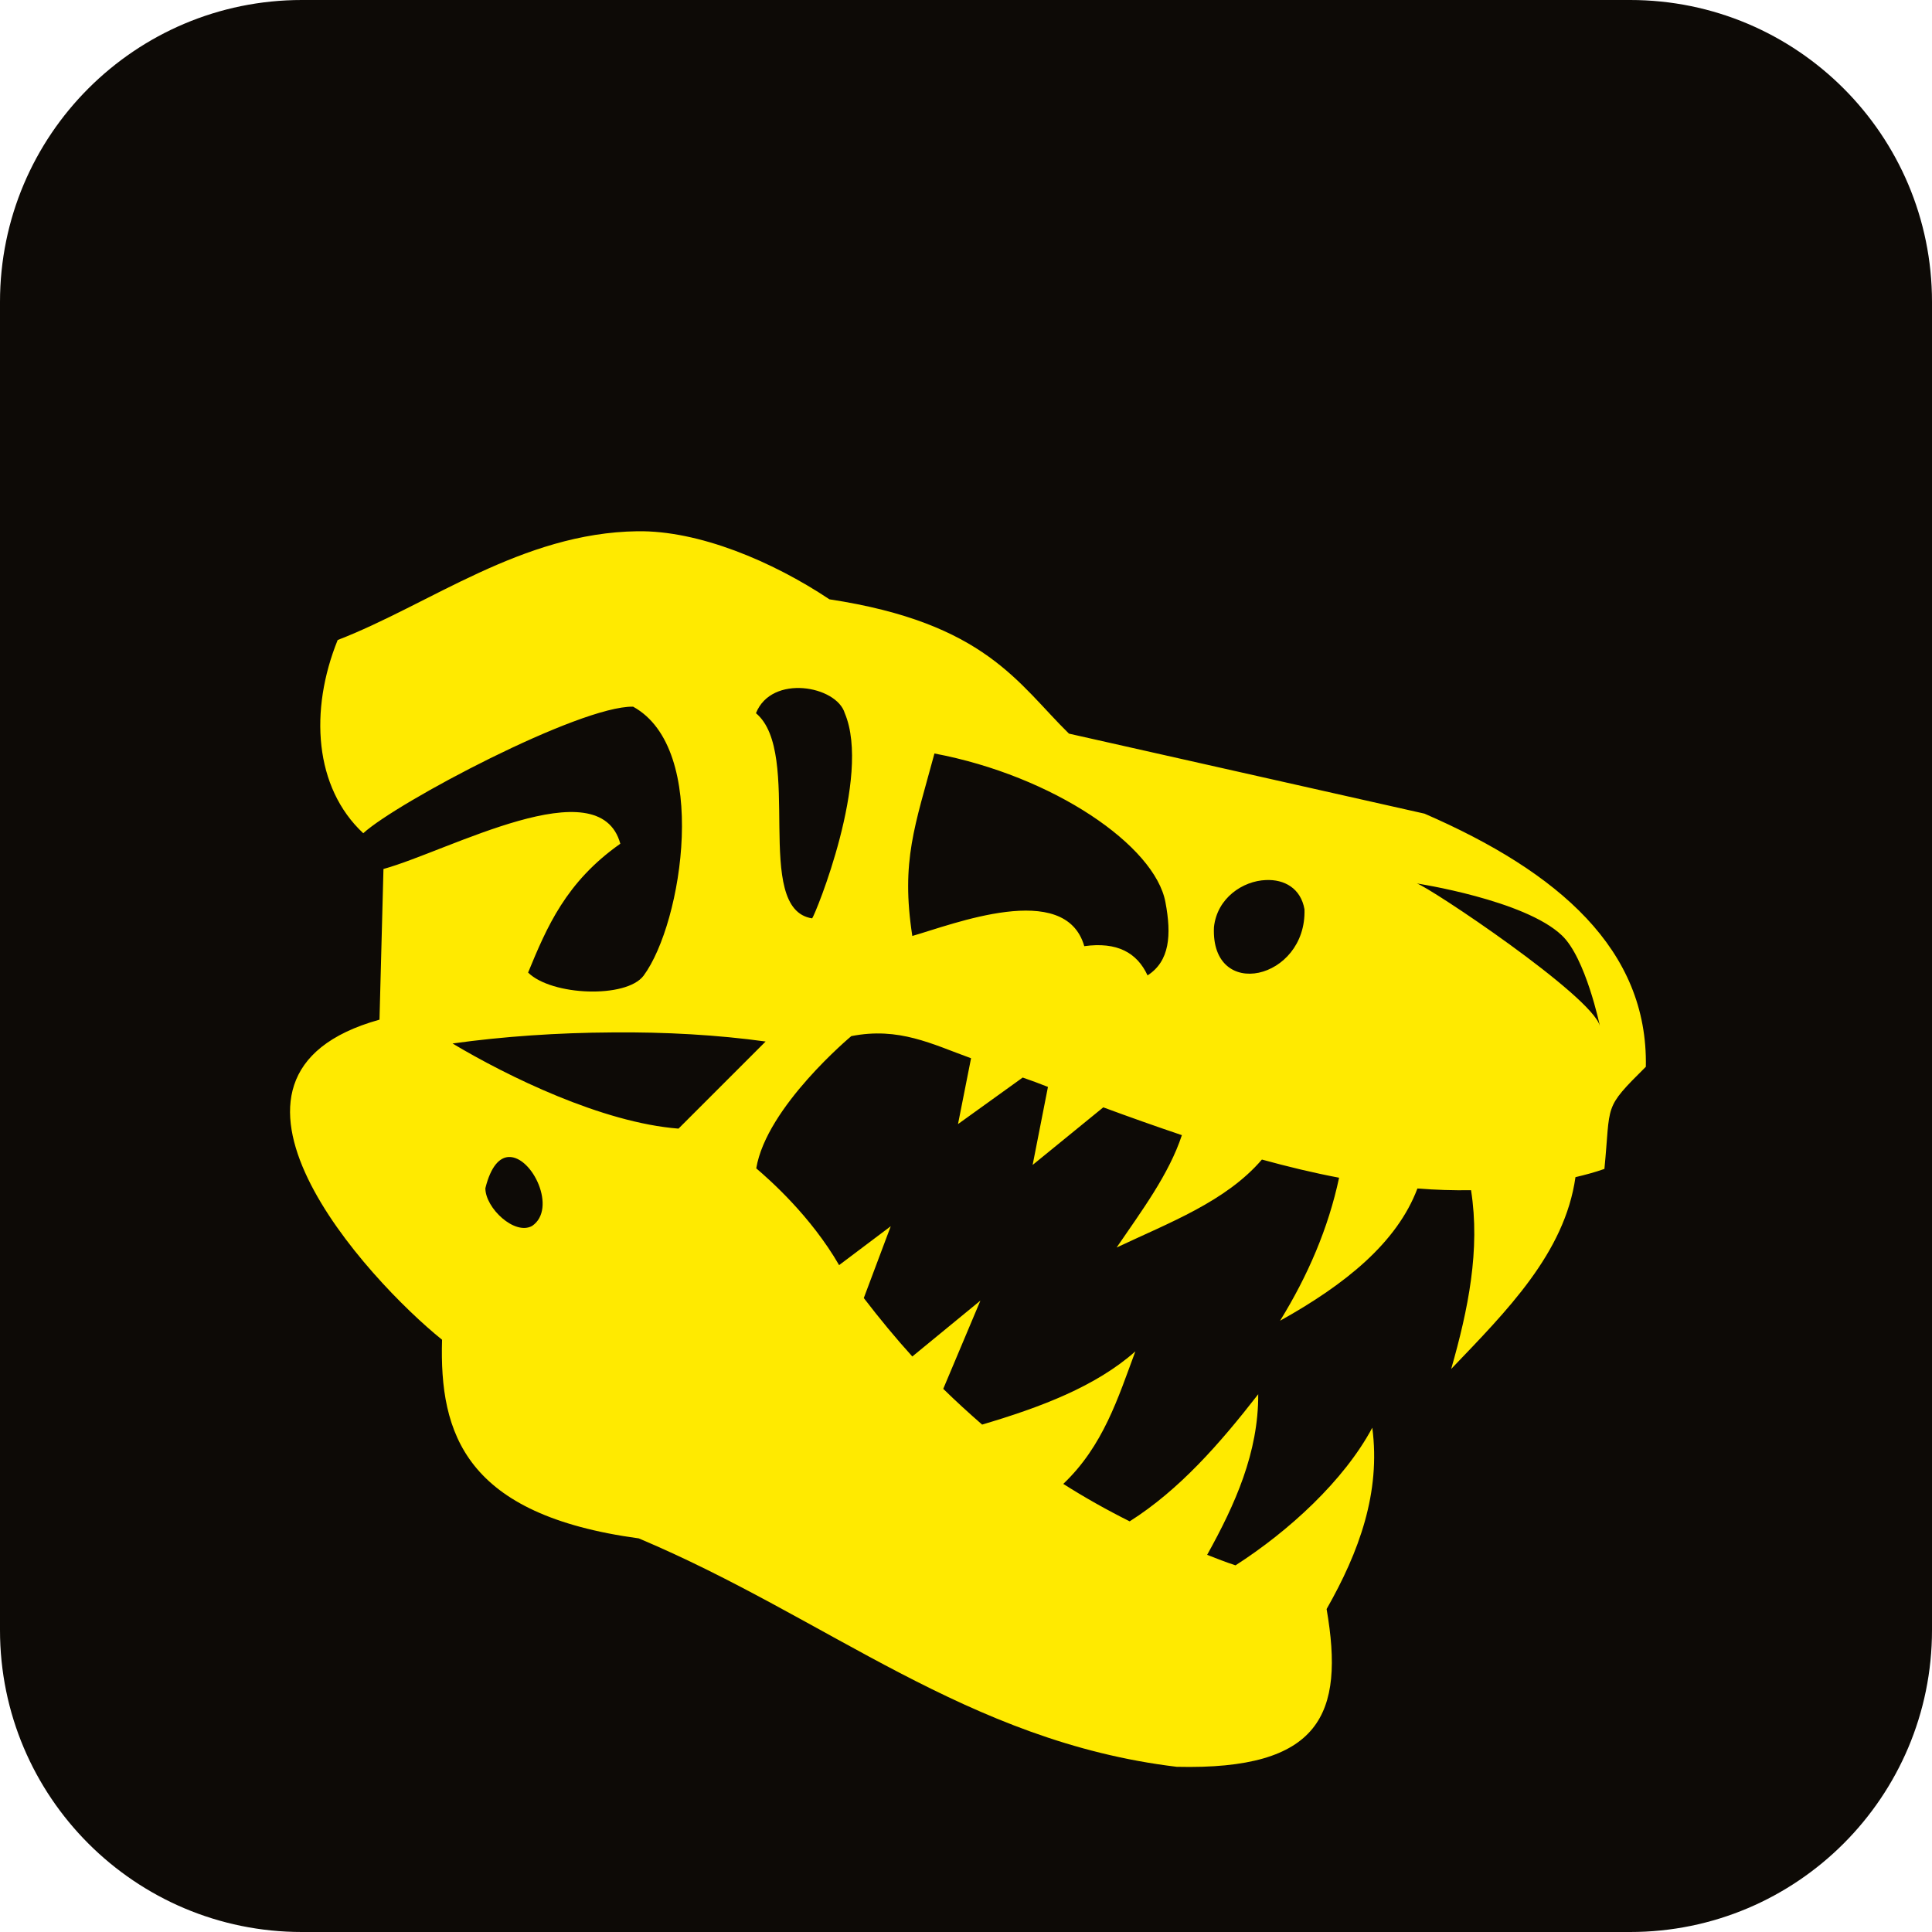
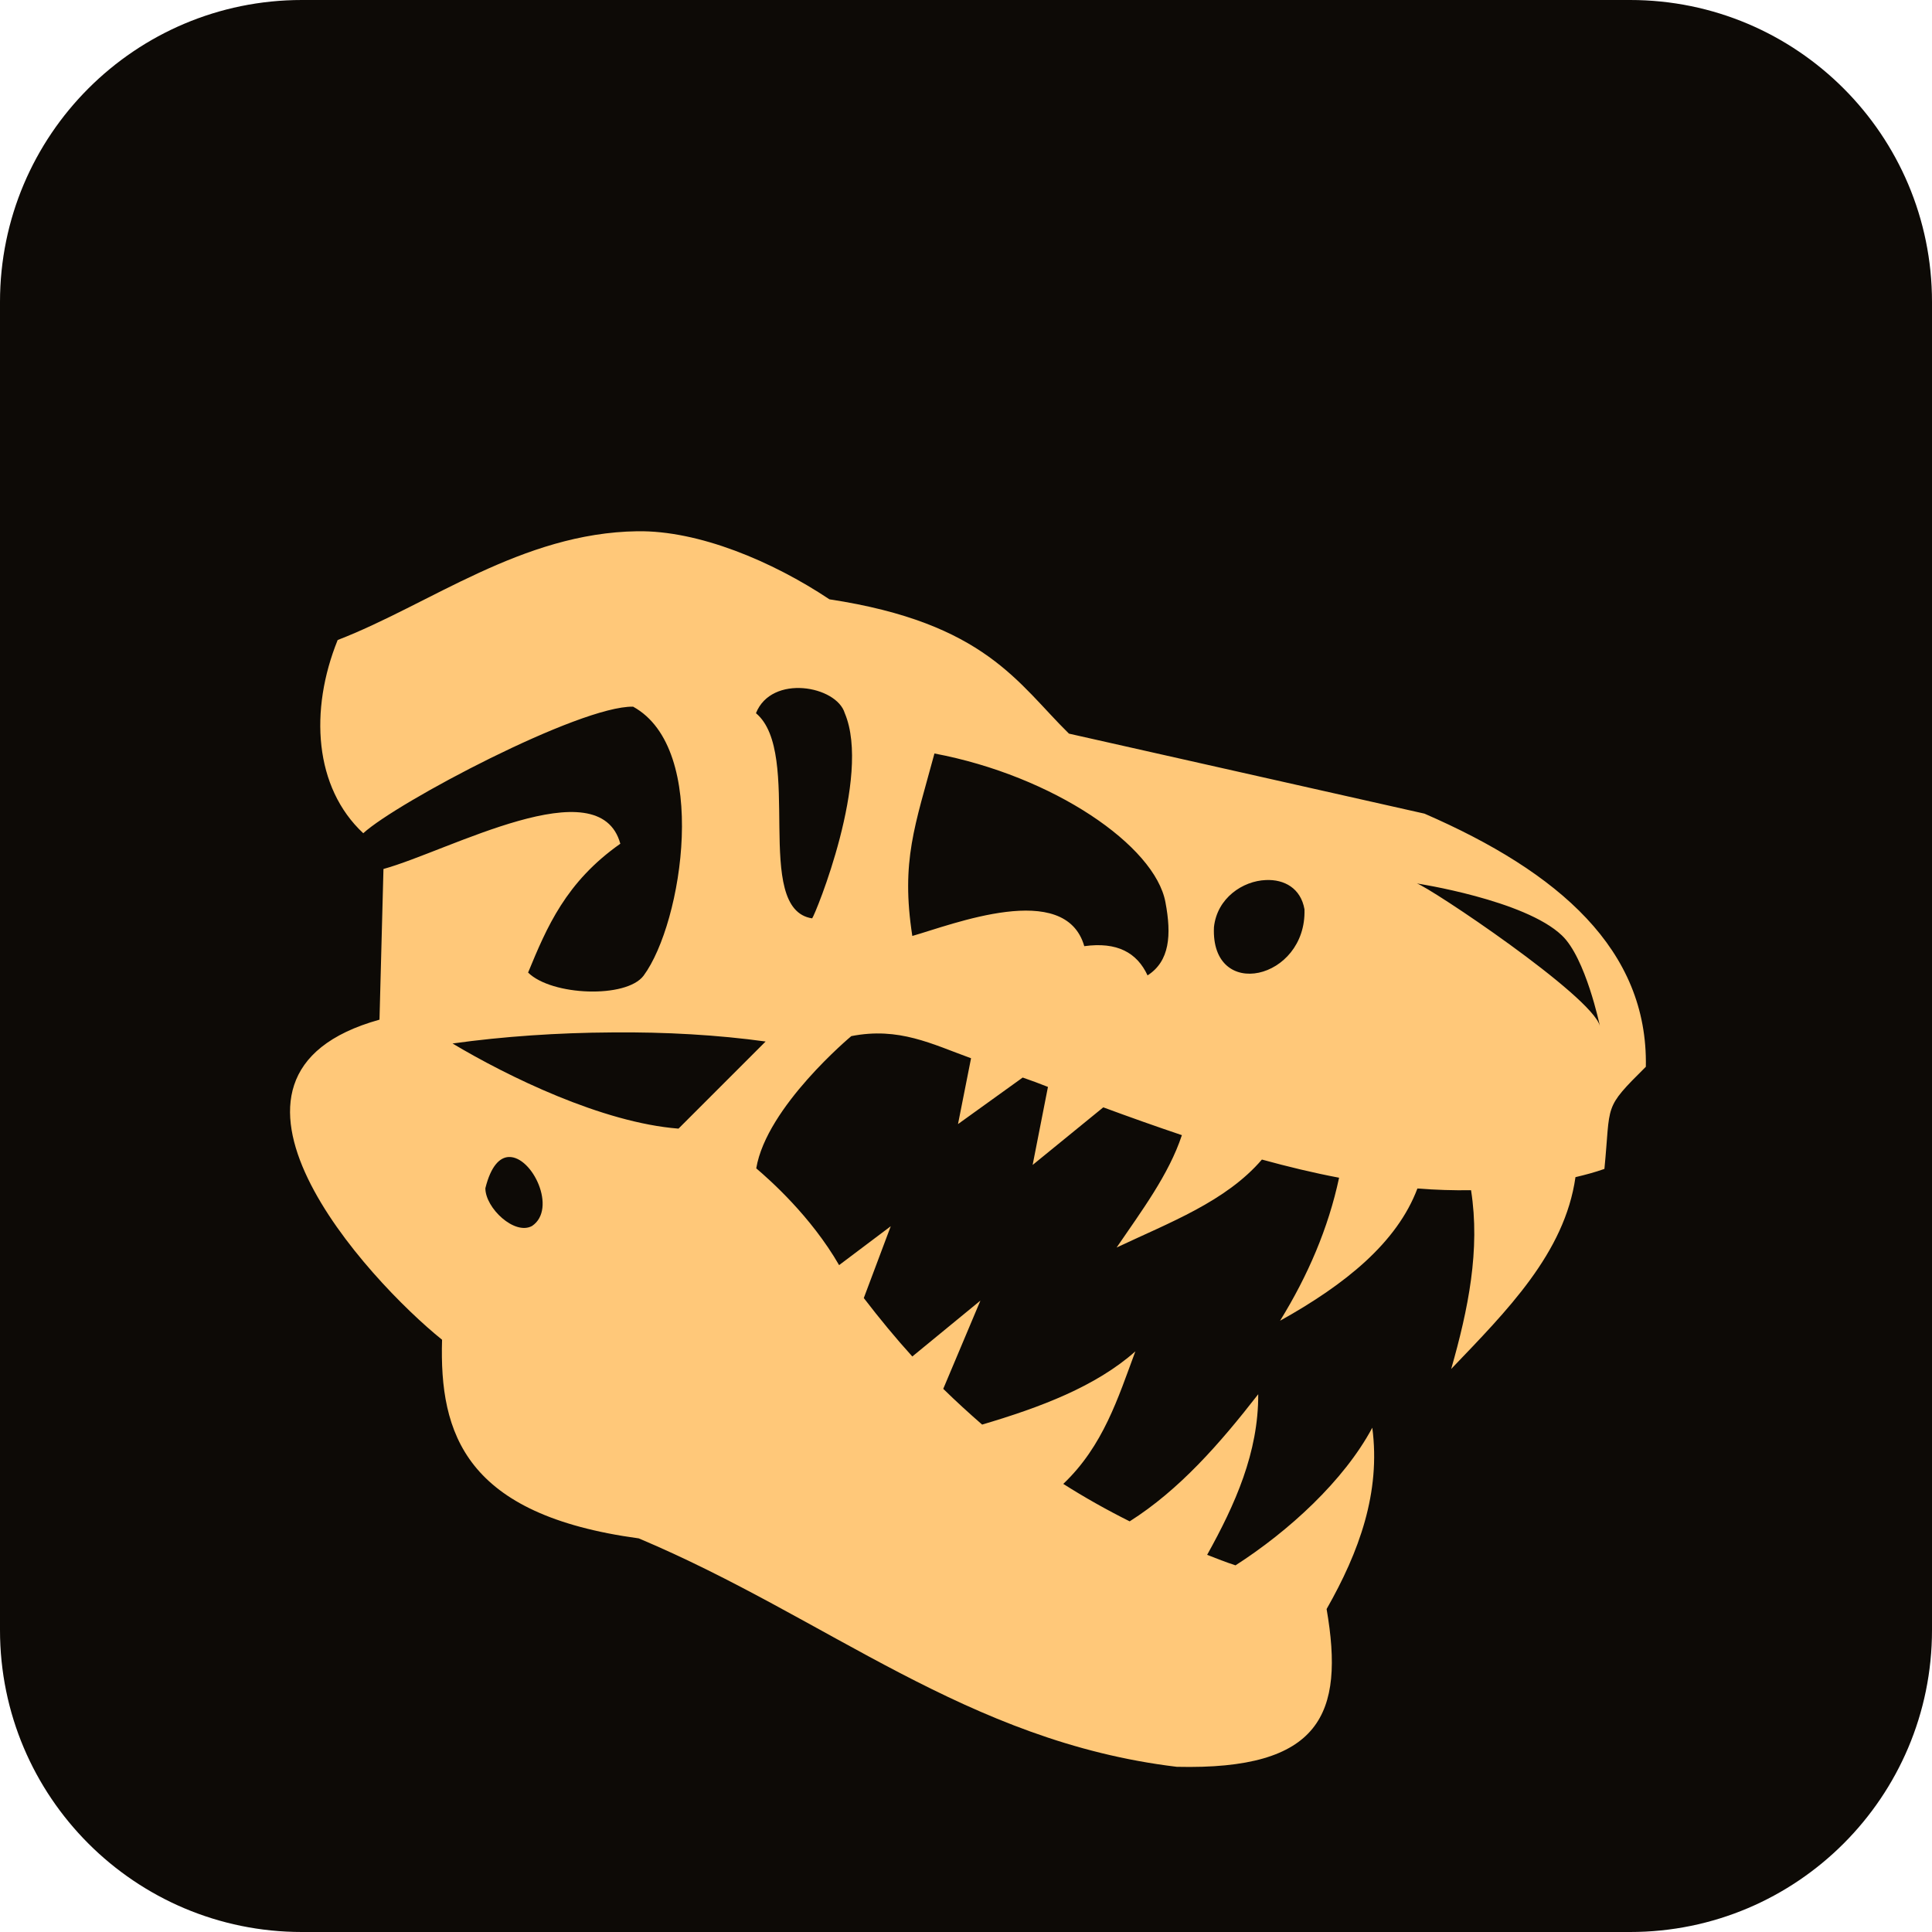
<svg xmlns="http://www.w3.org/2000/svg" viewBox="0 0 64 64">
  <rect width="64" height="64" rx="10" fill="#0d0a06" />
  <g transform="translate(8 14) scale(0.094)">
-     <path d="M139.5 38.28c-40.73.57-73.1 25.79-105.61 38.33c-10.02 24.79-8.26 51.99 9.02 68.09c11.76-10.8 76.19-44.94 95.09-44.6c27 14.8 17.5 76.1 3.7 94.8c-6.1 8.1-32.4 7.1-40.7-1.1c6.6-16 13.3-31.9 32.5-45.4c-7.4-27-60.6 2.6-83.47 8.9l-1.4 53.1c-70.79 19.7-3.9 91.9 22.05 112.8c-.99 33.2 8.19 61.7 69.32 70c66.7 28.1 115.6 71.6 189.6 80.5c50.7 1.2 59.2-18.5 52.8-55.6c11.5-20.2 19.1-41.1 16.1-63.9c-10 18.7-29.5 36.5-48.2 48.5c-3.4-1.1-6.7-2.4-10-3.7c9.9-17.8 18.1-36.1 18-56.6c-13.6 17.5-27.8 33.7-45.3 44.8q-12.3-6.15-23.4-13.2c14.1-13.4 19.3-30.3 25.4-46.7c-14 12.4-33.4 19.7-54 25.8c-4.6-4-9.2-8.2-13.7-12.6l13.1-31.1l-24 19.7c-5.8-6.4-11.5-13.3-17.1-20.6l9.5-25.3l-18.2 13.7c-10-17.3-24.4-30-29.2-34.1c3.6-21.7 33.5-46.6 33.5-46.6c16.8-3.3 28.4 2.8 42.2 7.8l-4.6 23.2l22.8-16.4c2.9 1 5.9 2.1 8.9 3.3l-5.4 27.5l24.9-20.3c9.2 3.4 18.5 6.7 27.7 9.8c-4.6 13.9-14.2 26.7-23 39.6c18.6-8.8 38.5-16.2 51.2-31c9.1 2.5 18.2 4.7 27.2 6.4c-3.8 17.8-11 34.5-20.8 50.4c23-12.8 41.2-27.5 48.4-46.6q9.6.75 18.9.6c3.3 21-1 42-7 63c19.6-20.5 40-40.8 43.8-67.6c3.4-.8 6.8-1.7 10.2-2.9c2.3-23.3-.6-20.9 14.6-36c.8-41.2-30.6-68.6-78-89.2l-125.3-28.2c-18-17.67-29.4-38.97-84.4-47.33c-20.2-13.45-46.1-24.31-67.7-23.99m73.1 64.12c9.5 22.5-10.4 71-11.5 72.3c-21.2-3.2-3-58.3-19.8-72.3c5.5-13.83 28.4-9.68 31.3 0m31.6 14.2c41.9 7.9 77.7 32.5 81.4 52.4c2.2 11.6 1.5 20.8-6.3 25.8c-3.7-8-10.7-11.9-22.3-10.3c-6.7-23.4-46.5-7.6-60.6-3.6c-4.1-26.5 1-39 7.8-64.3M361 161.2c6.5-.3 12.3 2.9 13.6 10.3c.8 24.9-33.1 32.6-31.9 6.3c1.1-10.3 10.2-16.3 18.3-16.6m53.2 1.2s38 5.8 51.1 18.3c8.4 7.9 13.4 31.9 13.4 31.9c-2.9-10.7-60.1-48.9-64.5-50.2m-283.7 52.5c18.9-.2 37.6.9 54.2 3.2L154 248.8c-26.9-2.1-60.19-18.4-79.63-30c17.91-2.5 37.23-3.8 56.13-3.9m-36.28 43.9c8.28-.3 17.08 18.3 8.18 24.3c-6.14 3.4-16.46-6.3-16.46-13.3c1.96-7.9 5.11-10.9 8.28-11" fill="#ffea00" />
+     <path d="M139.5 38.28c-40.73.57-73.1 25.79-105.61 38.33c-10.02 24.79-8.26 51.99 9.02 68.09c11.76-10.8 76.19-44.94 95.09-44.6c27 14.8 17.5 76.1 3.7 94.8c-6.1 8.1-32.4 7.1-40.7-1.1c6.6-16 13.3-31.9 32.5-45.4c-7.4-27-60.6 2.6-83.47 8.9l-1.4 53.1c-70.79 19.7-3.9 91.9 22.05 112.8c-.99 33.2 8.19 61.7 69.32 70c66.7 28.1 115.6 71.6 189.6 80.5c50.7 1.2 59.2-18.5 52.8-55.6c11.5-20.2 19.1-41.1 16.1-63.9c-10 18.7-29.5 36.5-48.2 48.5c-3.4-1.1-6.7-2.4-10-3.7c9.9-17.8 18.1-36.1 18-56.6c-13.6 17.5-27.8 33.7-45.3 44.8q-12.3-6.15-23.4-13.2c14.1-13.4 19.3-30.3 25.4-46.7c-14 12.4-33.4 19.7-54 25.8c-4.6-4-9.2-8.2-13.7-12.6l13.1-31.1l-24 19.7c-5.8-6.4-11.5-13.3-17.1-20.6l9.5-25.3l-18.2 13.7c-10-17.3-24.4-30-29.2-34.1c3.6-21.7 33.5-46.6 33.5-46.6c16.8-3.3 28.4 2.8 42.2 7.8l-4.6 23.2l22.8-16.4c2.9 1 5.9 2.1 8.9 3.3l-5.4 27.5l24.9-20.3c9.2 3.4 18.5 6.7 27.7 9.8c-4.6 13.9-14.2 26.7-23 39.6c18.6-8.8 38.5-16.2 51.2-31c9.1 2.5 18.2 4.7 27.2 6.4c-3.8 17.8-11 34.5-20.8 50.4c23-12.8 41.2-27.5 48.4-46.6q9.6.75 18.9.6c3.3 21-1 42-7 63c19.6-20.5 40-40.8 43.8-67.6c3.4-.8 6.8-1.7 10.2-2.9c2.3-23.3-.6-20.9 14.6-36c.8-41.2-30.6-68.6-78-89.2l-125.3-28.2c-18-17.67-29.4-38.97-84.4-47.33c-20.2-13.45-46.1-24.31-67.7-23.99m73.1 64.12c9.5 22.5-10.4 71-11.5 72.3c-21.2-3.2-3-58.3-19.8-72.3c5.5-13.83 28.4-9.68 31.3 0m31.6 14.2c41.9 7.9 77.7 32.5 81.4 52.4c2.2 11.6 1.5 20.8-6.3 25.8c-3.7-8-10.7-11.9-22.3-10.3c-6.7-23.4-46.5-7.6-60.6-3.6c-4.1-26.5 1-39 7.8-64.3M361 161.2c6.5-.3 12.3 2.9 13.6 10.3c.8 24.9-33.1 32.6-31.9 6.3c1.1-10.3 10.2-16.3 18.3-16.6m53.2 1.2s38 5.8 51.1 18.3c8.4 7.9 13.4 31.9 13.4 31.9c-2.9-10.7-60.1-48.9-64.5-50.2m-283.7 52.5c18.9-.2 37.6.9 54.2 3.2L154 248.8c-26.9-2.1-60.19-18.4-79.63-30c17.91-2.5 37.23-3.8 56.13-3.9m-36.28 43.9c8.28-.3 17.08 18.3 8.18 24.3c-6.14 3.4-16.46-6.3-16.46-13.3c1.96-7.9 5.11-10.9 8.28-11" fill="#ffc879" />
  </g>
</svg>
